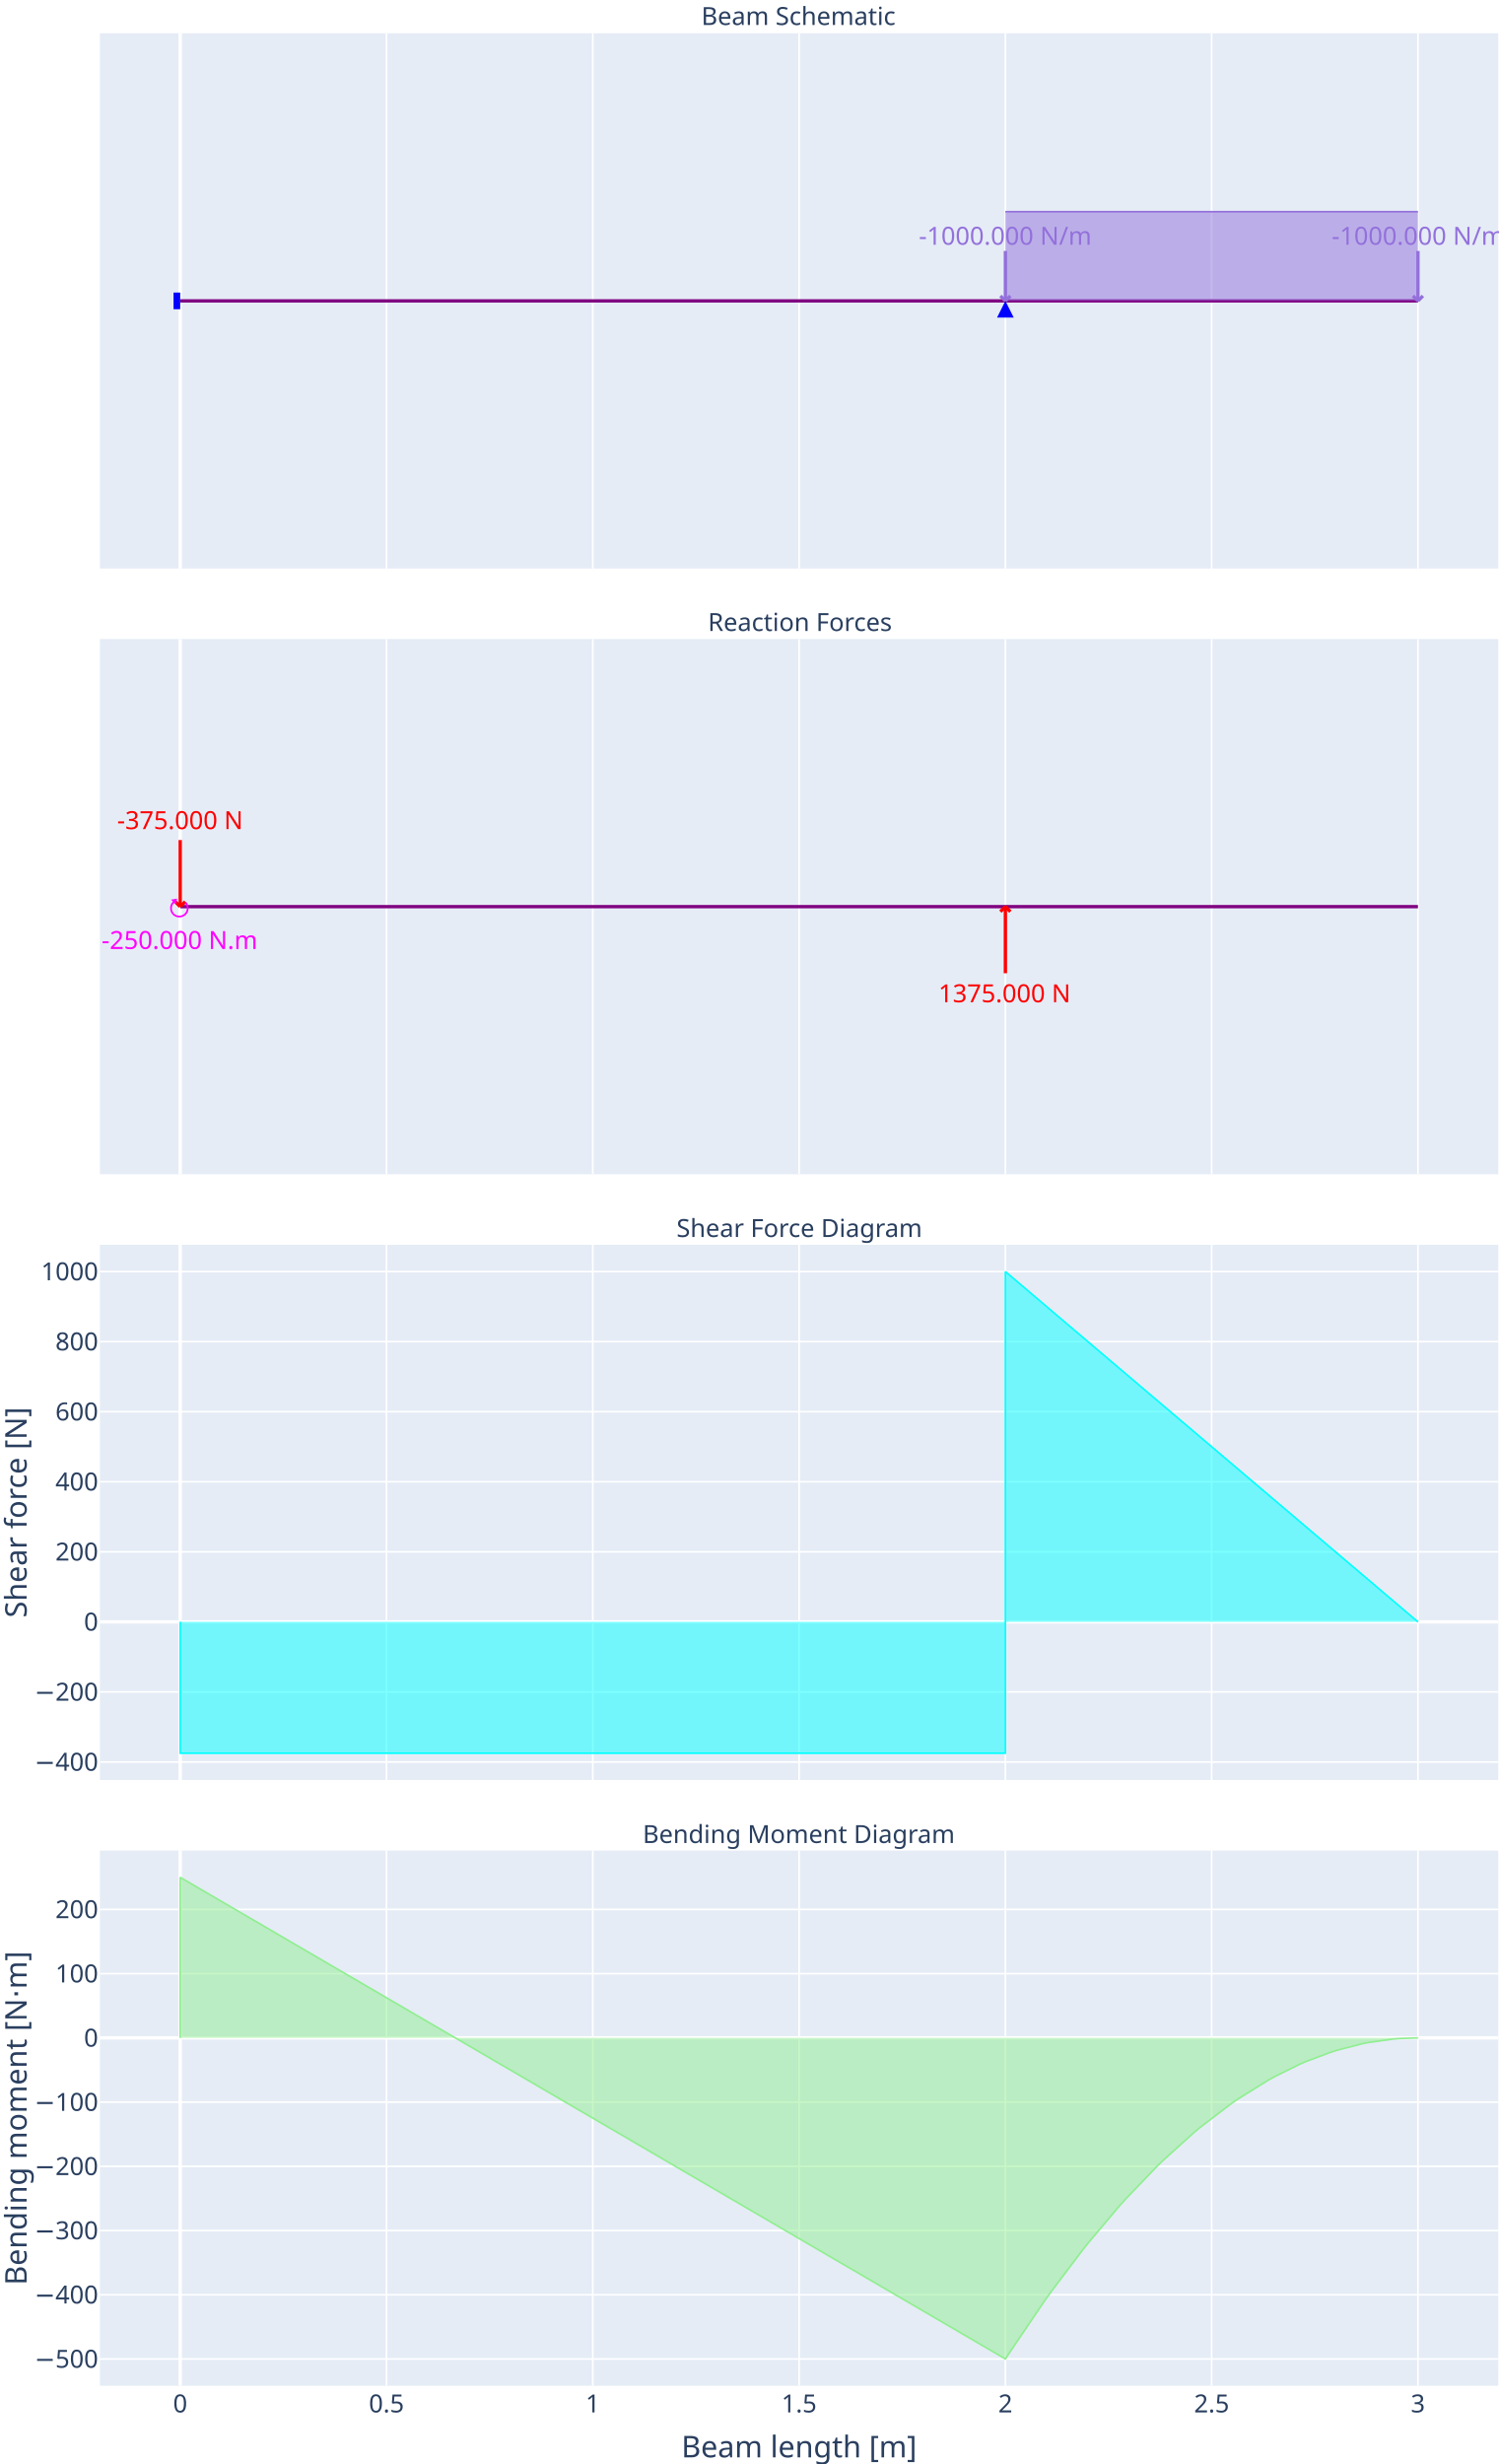
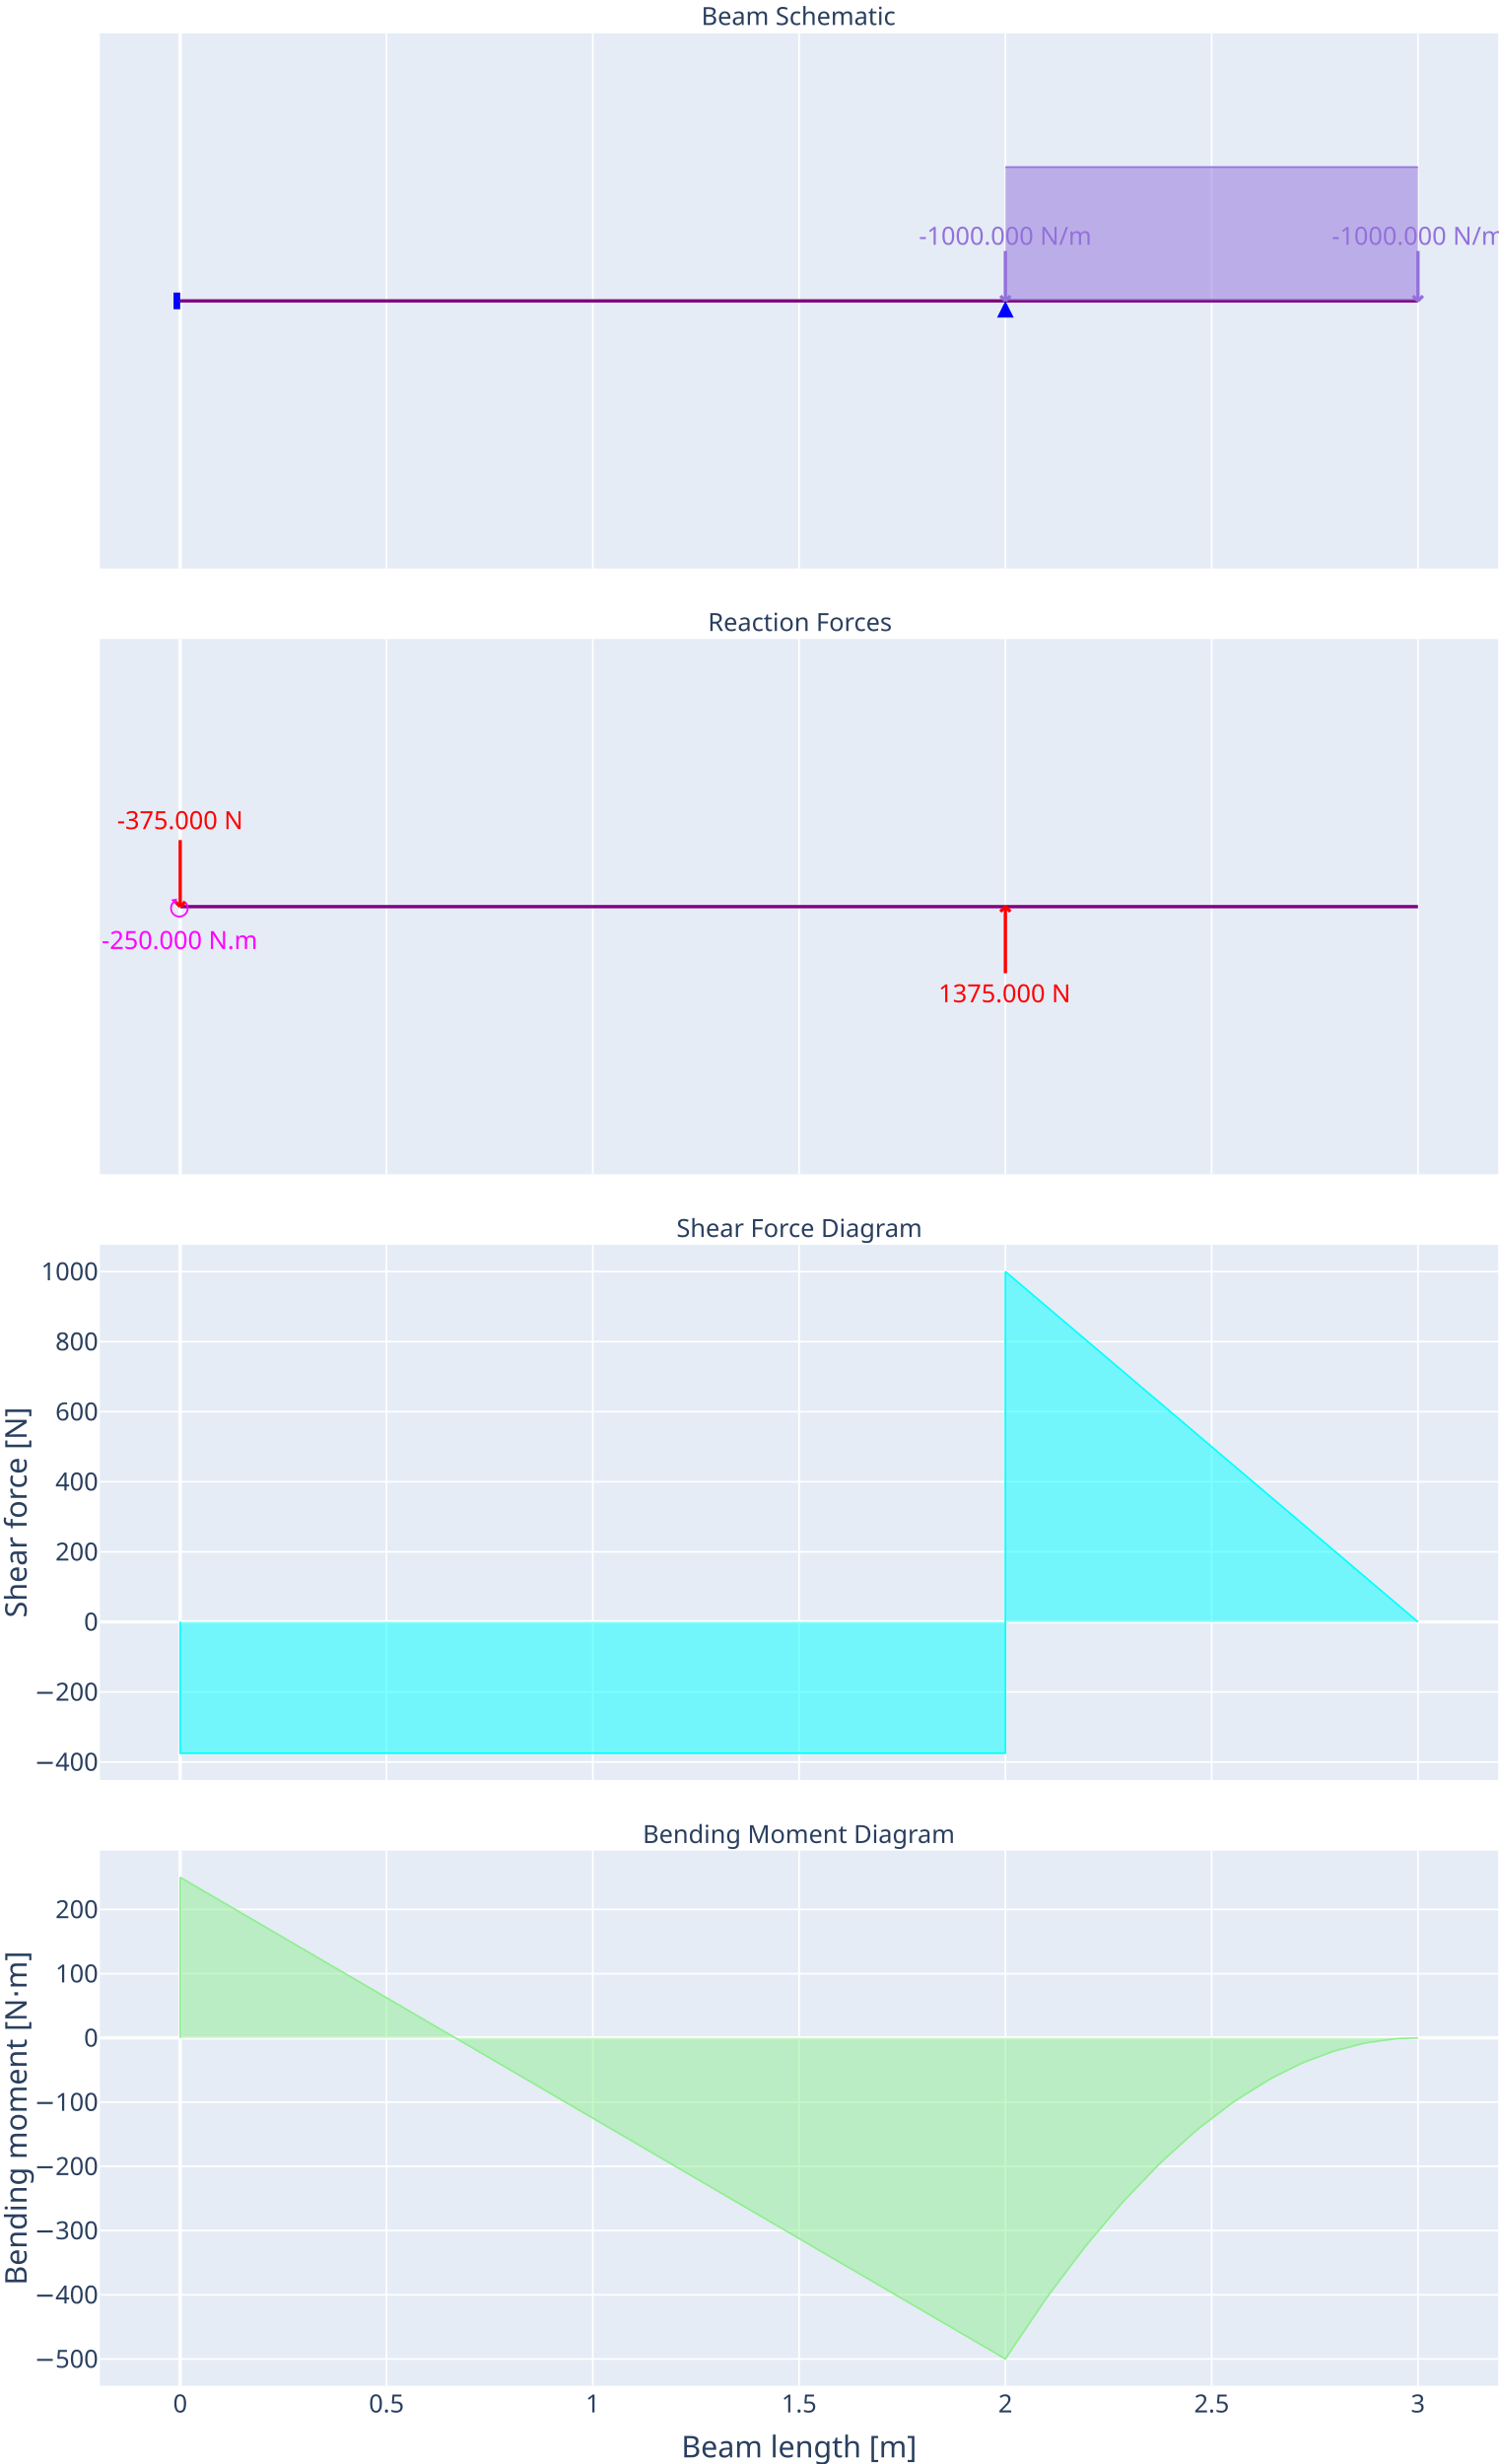
<svg xmlns="http://www.w3.org/2000/svg" class="main-svg" width="900" height="1480" style="" viewBox="0 0 900 1480">
  <rect x="0" y="0" width="900" height="1480" style="fill: rgb(0, 0, 0); fill-opacity: 0;" />
-   <defs id="defs-fb5b11">
+   <defs id="defs-e2407b">
    <g class="clips">
-       <clipPath id="clipfb5b11xyplot" class="plotclip">
+       <clipPath id="clipe2407bxyplot" class="plotclip">
        <rect width="840" height="321.458" />
      </clipPath>
-       <clipPath id="clipfb5b11x2y2plot" class="plotclip">
+       <clipPath id="clipe2407bx2y2plot" class="plotclip">
        <rect width="840" height="321.458" />
      </clipPath>
-       <clipPath id="clipfb5b11x3y3plot" class="plotclip">
+       <clipPath id="clipe2407bx3y3plot" class="plotclip">
        <rect width="840" height="321.457" />
      </clipPath>
-       <clipPath id="clipfb5b11x4y4plot" class="plotclip">
+       <clipPath id="clipe2407bx4y4plot" class="plotclip">
        <rect width="840" height="321.458" />
      </clipPath>
-       <clipPath class="axesclip" id="clipfb5b11x">
+       <clipPath class="axesclip" id="clipe2407bx">
        <rect x="60" y="0" width="840" height="1480" />
      </clipPath>
-       <clipPath class="axesclip" id="clipfb5b11y">
+       <clipPath class="axesclip" id="clipe2407by">
        <rect x="0" y="20" width="900" height="321.458" />
      </clipPath>
-       <clipPath class="axesclip" id="clipfb5b11xy">
+       <clipPath class="axesclip" id="clipe2407bxy">
        <rect x="60" y="20" width="840" height="321.458" />
      </clipPath>
-       <clipPath class="axesclip" id="clipfb5b11y2">
+       <clipPath class="axesclip" id="clipe2407by2">
        <rect x="0" y="383.847" width="900" height="321.458" />
      </clipPath>
-       <clipPath class="axesclip" id="clipfb5b11xy2">
+       <clipPath class="axesclip" id="clipe2407bxy2">
        <rect x="60" y="383.847" width="840" height="321.458" />
      </clipPath>
-       <clipPath class="axesclip" id="clipfb5b11y3">
+       <clipPath class="axesclip" id="clipe2407by3">
        <rect x="0" y="747.695" width="900" height="321.457" />
      </clipPath>
-       <clipPath class="axesclip" id="clipfb5b11xy3">
+       <clipPath class="axesclip" id="clipe2407bxy3">
        <rect x="60" y="747.695" width="840" height="321.457" />
      </clipPath>
-       <clipPath class="axesclip" id="clipfb5b11y4">
+       <clipPath class="axesclip" id="clipe2407by4">
        <rect x="0" y="1111.543" width="900" height="321.458" />
      </clipPath>
-       <clipPath class="axesclip" id="clipfb5b11xy4">
+       <clipPath class="axesclip" id="clipe2407bxy4">
        <rect x="60" y="1111.543" width="840" height="321.458" />
      </clipPath>
-       <clipPath class="axesclip" id="clipfb5b11x2">
+       <clipPath class="axesclip" id="clipe2407bx2">
        <rect x="60" y="0" width="840" height="1480" />
      </clipPath>
-       <clipPath class="axesclip" id="clipfb5b11x2y">
+       <clipPath class="axesclip" id="clipe2407bx2y">
        <rect x="60" y="20" width="840" height="321.458" />
      </clipPath>
-       <clipPath class="axesclip" id="clipfb5b11x2y2">
+       <clipPath class="axesclip" id="clipe2407bx2y2">
        <rect x="60" y="383.847" width="840" height="321.458" />
      </clipPath>
-       <clipPath class="axesclip" id="clipfb5b11x2y3">
+       <clipPath class="axesclip" id="clipe2407bx2y3">
        <rect x="60" y="747.695" width="840" height="321.457" />
      </clipPath>
-       <clipPath class="axesclip" id="clipfb5b11x2y4">
+       <clipPath class="axesclip" id="clipe2407bx2y4">
        <rect x="60" y="1111.543" width="840" height="321.458" />
      </clipPath>
-       <clipPath class="axesclip" id="clipfb5b11x3">
+       <clipPath class="axesclip" id="clipe2407bx3">
        <rect x="60" y="0" width="840" height="1480" />
      </clipPath>
-       <clipPath class="axesclip" id="clipfb5b11x3y">
+       <clipPath class="axesclip" id="clipe2407bx3y">
        <rect x="60" y="20" width="840" height="321.458" />
      </clipPath>
-       <clipPath class="axesclip" id="clipfb5b11x3y2">
+       <clipPath class="axesclip" id="clipe2407bx3y2">
        <rect x="60" y="383.847" width="840" height="321.458" />
      </clipPath>
-       <clipPath class="axesclip" id="clipfb5b11x3y3">
+       <clipPath class="axesclip" id="clipe2407bx3y3">
        <rect x="60" y="747.695" width="840" height="321.457" />
      </clipPath>
-       <clipPath class="axesclip" id="clipfb5b11x3y4">
+       <clipPath class="axesclip" id="clipe2407bx3y4">
        <rect x="60" y="1111.543" width="840" height="321.458" />
      </clipPath>
-       <clipPath class="axesclip" id="clipfb5b11x4">
+       <clipPath class="axesclip" id="clipe2407bx4">
        <rect x="60" y="0" width="840" height="1480" />
      </clipPath>
-       <clipPath class="axesclip" id="clipfb5b11x4y">
+       <clipPath class="axesclip" id="clipe2407bx4y">
        <rect x="60" y="20" width="840" height="321.458" />
      </clipPath>
-       <clipPath class="axesclip" id="clipfb5b11x4y2">
+       <clipPath class="axesclip" id="clipe2407bx4y2">
        <rect x="60" y="383.847" width="840" height="321.458" />
      </clipPath>
-       <clipPath class="axesclip" id="clipfb5b11x4y3">
+       <clipPath class="axesclip" id="clipe2407bx4y3">
        <rect x="60" y="747.695" width="840" height="321.457" />
      </clipPath>
-       <clipPath class="axesclip" id="clipfb5b11x4y4">
+       <clipPath class="axesclip" id="clipe2407bx4y4">
        <rect x="60" y="1111.543" width="840" height="321.458" />
      </clipPath>
    </g>
    <g class="gradients" />
    <g class="patterns" />
  </defs>
  <g class="bglayer">
    <rect class="bg" x="60" y="20" width="840" height="321.458" style="fill: rgb(229, 236, 246); fill-opacity: 1; stroke-width: 0;" />
    <rect class="bg" x="60" y="383.847" width="840" height="321.458" style="fill: rgb(229, 236, 246); fill-opacity: 1; stroke-width: 0;" />
    <rect class="bg" x="60" y="747.695" width="840" height="321.457" style="fill: rgb(229, 236, 246); fill-opacity: 1; stroke-width: 0;" />
    <rect class="bg" x="60" y="1111.543" width="840" height="321.458" style="fill: rgb(229, 236, 246); fill-opacity: 1; stroke-width: 0;" />
  </g>
  <g class="layer-below">
    <g class="imagelayer" />
    <g class="shapelayer" />
  </g>
  <g class="cartesianlayer">
    <g class="subplot xy">
      <g class="layer-subplot">
        <g class="shapelayer" />
        <g class="imagelayer" />
      </g>
      <g class="minor-gridlayer">
        <g class="x" />
        <g class="y" />
      </g>
      <g class="gridlayer">
        <g class="x">
          <path class="xgrid crisp" transform="translate(232.17,0)" d="M0,20v321.458" style="stroke: rgb(255, 255, 255); stroke-opacity: 1; stroke-width: 1px;" />
          <path class="xgrid crisp" transform="translate(356.08,0)" d="M0,20v321.458" style="stroke: rgb(255, 255, 255); stroke-opacity: 1; stroke-width: 1px;" />
          <path class="xgrid crisp" transform="translate(480,0)" d="M0,20v321.458" style="stroke: rgb(255, 255, 255); stroke-opacity: 1; stroke-width: 1px;" />
          <path class="xgrid crisp" transform="translate(603.92,0)" d="M0,20v321.458" style="stroke: rgb(255, 255, 255); stroke-opacity: 1; stroke-width: 1px;" />
          <path class="xgrid crisp" transform="translate(727.83,0)" d="M0,20v321.458" style="stroke: rgb(255, 255, 255); stroke-opacity: 1; stroke-width: 1px;" />
          <path class="xgrid crisp" transform="translate(851.75,0)" d="M0,20v321.458" style="stroke: rgb(255, 255, 255); stroke-opacity: 1; stroke-width: 1px;" />
        </g>
        <g class="y" />
      </g>
      <g class="zerolinelayer">
        <path class="xzl zl crisp" transform="translate(108.25,0)" d="M0,20v321.458" style="stroke: rgb(255, 255, 255); stroke-opacity: 1; stroke-width: 2px;" />
      </g>
      <path class="xlines-below" />
      <path class="ylines-below" />
      <g class="overlines-below" />
      <g class="xaxislayer-below" />
      <g class="yaxislayer-below" />
      <g class="overaxes-below" />
-       <g class="plot" transform="translate(60,20)" clip-path="url(#clipfb5b11xyplot)">
+       <g class="plot" transform="translate(60,20)" clip-path="url(#clipe2407bxyplot)">
        <g class="scatterlayer mlayer">
-           <g class="trace scatter trace779d21" style="stroke-miterlimit: 2; opacity: 1;">
+           <g class="trace scatter trace50c5a7" style="stroke-miterlimit: 2; opacity: 1;">
            <g class="fills" />
            <g class="errorbars" />
            <g class="lines">
              <path class="js-line" d="M48.25,160.73L791.75,160.73" style="vector-effect: none; fill: none; stroke: rgb(128, 0, 128); stroke-opacity: 1; stroke-width: 2px; opacity: 1;" />
            </g>
            <g class="points" />
            <g class="text" />
          </g>
-           <g class="trace scatter trace176084" style="stroke-miterlimit: 2; opacity: 0;">
+           <g class="trace scatter tracef7245c" style="stroke-miterlimit: 2; opacity: 0;">
            <g class="fills" />
            <g class="errorbars" />
            <g class="lines" />
            <g class="points">
              <path class="point" transform="translate(48.25,160.73)" d="M-5.77,2.5H5.77L0,-5Z" style="opacity: 1; stroke-width: 0px; fill: rgb(0, 0, 255); fill-opacity: 1;" />
            </g>
            <g class="text" />
          </g>
-           <g class="trace scatter trace1613c2" style="stroke-miterlimit: 2; opacity: 0;">
+           <g class="trace scatter trace6cca92" style="stroke-miterlimit: 2; opacity: 0;">
            <g class="fills" />
            <g class="errorbars" />
            <g class="lines" />
            <g class="points">
              <path class="point" transform="translate(543.92,160.73)" d="M-5.77,2.5H5.77L0,-5Z" style="opacity: 1; stroke-width: 0px; fill: rgb(0, 0, 255); fill-opacity: 1;" />
            </g>
            <g class="text" />
          </g>
-           <g class="trace scatter trace009c2e" style="stroke-miterlimit: 2; opacity: 1;">
+           <g class="trace scatter tracee2b2a1" style="stroke-miterlimit: 2; opacity: 1;">
            <g class="fills">
              <g>
                <path class="js-fill" d="M543.92,160.73Z" style="fill: rgb(0, 0, 255); fill-opacity: 0.5; stroke-width: 0;" />
              </g>
            </g>
            <g class="errorbars" />
            <g class="lines" />
            <g class="points">
              <path class="point" transform="translate(543.92,160.73)" d="M0,0L-5,10H5Z" style="opacity: 1; stroke-width: 0px; fill: rgb(0, 0, 255); fill-opacity: 1;" />
            </g>
            <g class="text" />
          </g>
-           <g class="trace scatter trace8e249b" style="stroke-miterlimit: 2;">
+           <g class="trace scatter trace307774" style="stroke-miterlimit: 2;">
            <g class="fills">
              <g>
-                 <path class="js-fill" d="M791.75,160.73L543.92,160.73L543.92,107.15L791.75,107.15" style="fill: rgb(147, 112, 219); fill-opacity: 0.5; stroke-width: 0;" />
+                 <path class="js-fill" d="M791.75,160.73L543.92,160.73L543.92,80.36L791.75,80.36" style="fill: rgb(147, 112, 219); fill-opacity: 0.5; stroke-width: 0;" />
              </g>
            </g>
            <g class="errorbars" />
            <g class="lines">
-               <path class="js-line" d="M543.92,107.15L791.75,107.15" style="vector-effect: none; fill: none; stroke: rgb(147, 112, 219); stroke-opacity: 1; stroke-width: 1px; opacity: 1;" />
+               <path class="js-line" d="M543.92,80.36L791.75,80.36" style="vector-effect: none; fill: none; stroke: rgb(147, 112, 219); stroke-opacity: 1; stroke-width: 1px; opacity: 1;" />
            </g>
            <g class="points" />
            <g class="text" />
          </g>
-           <g class="trace scatter tracef9e449" style="stroke-miterlimit: 2; opacity: 0;">
+           <g class="trace scatter trace949019" style="stroke-miterlimit: 2; opacity: 0;">
            <g class="fills" />
            <g class="errorbars" />
            <g class="lines" />
            <g class="points">
              <path class="point" transform="translate(543.92,160.73)" d="M-5.77,2.5H5.77L0,-5Z" style="opacity: 1; stroke-width: 0px; fill: rgb(147, 112, 219); fill-opacity: 1;" />
            </g>
            <g class="text" />
          </g>
-           <g class="trace scatter trace997ef4" style="stroke-miterlimit: 2; opacity: 0;">
+           <g class="trace scatter trace225c92" style="stroke-miterlimit: 2; opacity: 0;">
            <g class="fills" />
            <g class="errorbars" />
            <g class="lines" />
            <g class="points">
              <path class="point" transform="translate(791.75,160.73)" d="M-5.77,2.5H5.77L0,-5Z" style="opacity: 1; stroke-width: 0px; fill: rgb(147, 112, 219); fill-opacity: 1;" />
            </g>
            <g class="text" />
          </g>
        </g>
      </g>
      <g class="overplot" />
      <path class="xlines-above crisp" d="M0,0" style="fill: none;" />
      <path class="ylines-above crisp" d="M0,0" style="fill: none;" />
      <g class="overlines-above" />
      <g class="xaxislayer-above" />
      <g class="yaxislayer-above" />
      <g class="overaxes-above" />
    </g>
    <g class="subplot x2y2">
      <g class="layer-subplot">
        <g class="shapelayer" />
        <g class="imagelayer" />
      </g>
      <g class="minor-gridlayer">
        <g class="x2" />
        <g class="y2" />
      </g>
      <g class="gridlayer">
        <g class="x2">
          <path class="x2grid crisp" transform="translate(232.17,0)" d="M0,383.847v321.458" style="stroke: rgb(255, 255, 255); stroke-opacity: 1; stroke-width: 1px;" />
          <path class="x2grid crisp" transform="translate(356.08,0)" d="M0,383.847v321.458" style="stroke: rgb(255, 255, 255); stroke-opacity: 1; stroke-width: 1px;" />
          <path class="x2grid crisp" transform="translate(480,0)" d="M0,383.847v321.458" style="stroke: rgb(255, 255, 255); stroke-opacity: 1; stroke-width: 1px;" />
          <path class="x2grid crisp" transform="translate(603.92,0)" d="M0,383.847v321.458" style="stroke: rgb(255, 255, 255); stroke-opacity: 1; stroke-width: 1px;" />
          <path class="x2grid crisp" transform="translate(727.83,0)" d="M0,383.847v321.458" style="stroke: rgb(255, 255, 255); stroke-opacity: 1; stroke-width: 1px;" />
          <path class="x2grid crisp" transform="translate(851.75,0)" d="M0,383.847v321.458" style="stroke: rgb(255, 255, 255); stroke-opacity: 1; stroke-width: 1px;" />
        </g>
        <g class="y2" />
      </g>
      <g class="zerolinelayer">
        <path class="x2zl zl crisp" transform="translate(108.25,0)" d="M0,383.847v321.458" style="stroke: rgb(255, 255, 255); stroke-opacity: 1; stroke-width: 2px;" />
      </g>
      <path class="xlines-below" />
      <path class="ylines-below" />
      <g class="overlines-below" />
      <g class="xaxislayer-below" />
      <g class="yaxislayer-below" />
      <g class="overaxes-below" />
-       <g class="plot" transform="translate(60,383.8475)" clip-path="url(#clipfb5b11x2y2plot)">
+       <g class="plot" transform="translate(60,383.8475)" clip-path="url(#clipe2407bx2y2plot)">
        <g class="scatterlayer mlayer">
-           <g class="trace scatter trace4e4954" style="stroke-miterlimit: 2; opacity: 1;">
+           <g class="trace scatter trace67cbac" style="stroke-miterlimit: 2; opacity: 1;">
            <g class="fills" />
            <g class="errorbars" />
            <g class="lines">
              <path class="js-line" d="M48.25,160.73L791.75,160.73" style="vector-effect: none; fill: none; stroke: rgb(128, 0, 128); stroke-opacity: 1; stroke-width: 2px; opacity: 1;" />
            </g>
            <g class="points" />
            <g class="text" />
          </g>
-           <g class="trace scatter trace9bf913" style="stroke-miterlimit: 2; opacity: 0;">
+           <g class="trace scatter trace438f38" style="stroke-miterlimit: 2; opacity: 0;">
            <g class="fills" />
            <g class="errorbars" />
            <g class="lines" />
            <g class="points">
              <path class="point" transform="translate(48.25,160.73)" d="M-5.77,2.5H5.77L0,-5Z" style="opacity: 1; stroke-width: 0px; fill: rgb(255, 0, 0); fill-opacity: 1;" />
            </g>
            <g class="text" />
          </g>
-           <g class="trace scatter tracea84f8c" style="stroke-miterlimit: 2; opacity: 0;">
+           <g class="trace scatter trace48dd83" style="stroke-miterlimit: 2; opacity: 0;">
            <g class="fills" />
            <g class="errorbars" />
            <g class="lines" />
            <g class="points">
              <path class="point" transform="translate(543.92,160.73)" d="M-5.77,2.5H5.77L0,-5Z" style="opacity: 1; stroke-width: 0px; fill: rgb(255, 0, 0); fill-opacity: 1;" />
            </g>
            <g class="text" />
          </g>
        </g>
      </g>
      <g class="overplot" />
      <path class="xlines-above crisp" d="M0,0" style="fill: none;" />
      <path class="ylines-above crisp" d="M0,0" style="fill: none;" />
      <g class="overlines-above" />
      <g class="xaxislayer-above" />
      <g class="yaxislayer-above" />
      <g class="overaxes-above" />
    </g>
    <g class="subplot x3y3">
      <g class="layer-subplot">
        <g class="shapelayer" />
        <g class="imagelayer" />
      </g>
      <g class="minor-gridlayer">
        <g class="x3" />
        <g class="y3" />
      </g>
      <g class="gridlayer">
        <g class="x3">
          <path class="x3grid crisp" transform="translate(232.17,0)" d="M0,747.695v321.457" style="stroke: rgb(255, 255, 255); stroke-opacity: 1; stroke-width: 1px;" />
          <path class="x3grid crisp" transform="translate(356.08,0)" d="M0,747.695v321.457" style="stroke: rgb(255, 255, 255); stroke-opacity: 1; stroke-width: 1px;" />
          <path class="x3grid crisp" transform="translate(480,0)" d="M0,747.695v321.457" style="stroke: rgb(255, 255, 255); stroke-opacity: 1; stroke-width: 1px;" />
          <path class="x3grid crisp" transform="translate(603.92,0)" d="M0,747.695v321.457" style="stroke: rgb(255, 255, 255); stroke-opacity: 1; stroke-width: 1px;" />
          <path class="x3grid crisp" transform="translate(727.83,0)" d="M0,747.695v321.457" style="stroke: rgb(255, 255, 255); stroke-opacity: 1; stroke-width: 1px;" />
          <path class="x3grid crisp" transform="translate(851.75,0)" d="M0,747.695v321.457" style="stroke: rgb(255, 255, 255); stroke-opacity: 1; stroke-width: 1px;" />
        </g>
        <g class="y3">
          <path class="y3grid crisp" transform="translate(0,1058.335)" d="M60,0h840" style="stroke: rgb(255, 255, 255); stroke-opacity: 1; stroke-width: 1px;" />
          <path class="y3grid crisp" transform="translate(0,1016.255)" d="M60,0h840" style="stroke: rgb(255, 255, 255); stroke-opacity: 1; stroke-width: 1px;" />
          <path class="y3grid crisp" transform="translate(0,932.095)" d="M60,0h840" style="stroke: rgb(255, 255, 255); stroke-opacity: 1; stroke-width: 1px;" />
          <path class="y3grid crisp" transform="translate(0,890.015)" d="M60,0h840" style="stroke: rgb(255, 255, 255); stroke-opacity: 1; stroke-width: 1px;" />
          <path class="y3grid crisp" transform="translate(0,847.935)" d="M60,0h840" style="stroke: rgb(255, 255, 255); stroke-opacity: 1; stroke-width: 1px;" />
          <path class="y3grid crisp" transform="translate(0,805.845)" d="M60,0h840" style="stroke: rgb(255, 255, 255); stroke-opacity: 1; stroke-width: 1px;" />
          <path class="y3grid crisp" transform="translate(0,763.765)" d="M60,0h840" style="stroke: rgb(255, 255, 255); stroke-opacity: 1; stroke-width: 1px;" />
        </g>
      </g>
      <g class="zerolinelayer">
        <path class="x3zl zl crisp" transform="translate(108.25,0)" d="M0,747.695v321.457" style="stroke: rgb(255, 255, 255); stroke-opacity: 1; stroke-width: 2px;" />
        <path class="y3zl zl crisp" transform="translate(0,974.175)" d="M60,0h840" style="stroke: rgb(255, 255, 255); stroke-opacity: 1; stroke-width: 2px;" />
      </g>
      <path class="xlines-below" />
      <path class="ylines-below" />
      <g class="overlines-below" />
      <g class="xaxislayer-below" />
      <g class="yaxislayer-below" />
      <g class="overaxes-below" />
-       <g class="plot" transform="translate(60,747.695)" clip-path="url(#clipfb5b11x3y3plot)">
+       <g class="plot" transform="translate(60,747.695)" clip-path="url(#clipe2407bx3y3plot)">
        <g class="scatterlayer mlayer">
-           <g class="trace scatter tracecfc95e" style="stroke-miterlimit: 2;">
+           <g class="trace scatter trace9543e2" style="stroke-miterlimit: 2;">
            <g class="fills">
              <g>
                <path class="js-fill" d="M791.75,226.48L48.25,226.48L48.25,226.48L48.25,305.38L51.99,305.38L543.92,305.38L543.92,16.07L713.29,159.87L717.03,163.04L791.75,226.48L791.75,226.48" style="fill: rgb(0, 255, 255); fill-opacity: 0.5; stroke-width: 0;" />
              </g>
            </g>
            <g class="errorbars" />
            <g class="lines">
              <path class="js-line" d="M48.25,226.48L48.25,305.38L51.99,305.38L543.92,305.38L543.92,16.07L713.29,159.87L717.03,163.04L791.75,226.48L791.75,226.48" style="vector-effect: none; fill: none; stroke: rgb(0, 255, 255); stroke-opacity: 1; stroke-width: 1px; opacity: 1;" />
            </g>
            <g class="points" />
            <g class="text" />
          </g>
        </g>
      </g>
      <g class="overplot" />
      <path class="xlines-above crisp" d="M0,0" style="fill: none;" />
      <path class="ylines-above crisp" d="M0,0" style="fill: none;" />
      <g class="overlines-above" />
      <g class="xaxislayer-above" />
      <g class="yaxislayer-above">
        <g class="y3tick">
          <text text-anchor="end" x="59" y="5.25" transform="translate(0,1058.335)" style="font-family: 'New Computer Modern'; font-size: 15px; fill: rgb(42, 63, 95); fill-opacity: 1; white-space: pre; opacity: 1;">−400</text>
        </g>
        <g class="y3tick">
          <text text-anchor="end" x="59" y="5.25" style="font-family: 'New Computer Modern'; font-size: 15px; fill: rgb(42, 63, 95); fill-opacity: 1; white-space: pre; opacity: 1;" transform="translate(0,1016.255)">−200</text>
        </g>
        <g class="y3tick">
          <text text-anchor="end" x="59" y="5.25" style="font-family: 'New Computer Modern'; font-size: 15px; fill: rgb(42, 63, 95); fill-opacity: 1; white-space: pre; opacity: 1;" transform="translate(0,974.175)">0</text>
        </g>
        <g class="y3tick">
          <text text-anchor="end" x="59" y="5.25" style="font-family: 'New Computer Modern'; font-size: 15px; fill: rgb(42, 63, 95); fill-opacity: 1; white-space: pre; opacity: 1;" transform="translate(0,932.095)">200</text>
        </g>
        <g class="y3tick">
          <text text-anchor="end" x="59" y="5.25" style="font-family: 'New Computer Modern'; font-size: 15px; fill: rgb(42, 63, 95); fill-opacity: 1; white-space: pre; opacity: 1;" transform="translate(0,890.015)">400</text>
        </g>
        <g class="y3tick">
          <text text-anchor="end" x="59" y="5.25" style="font-family: 'New Computer Modern'; font-size: 15px; fill: rgb(42, 63, 95); fill-opacity: 1; white-space: pre; opacity: 1;" transform="translate(0,847.935)">600</text>
        </g>
        <g class="y3tick">
          <text text-anchor="end" x="59" y="5.25" style="font-family: 'New Computer Modern'; font-size: 15px; fill: rgb(42, 63, 95); fill-opacity: 1; white-space: pre; opacity: 1;" transform="translate(0,805.845)">800</text>
        </g>
        <g class="y3tick">
          <text text-anchor="end" x="59" y="5.25" style="font-family: 'New Computer Modern'; font-size: 15px; fill: rgb(42, 63, 95); fill-opacity: 1; white-space: pre; opacity: 1;" transform="translate(0,763.765)">1000</text>
        </g>
      </g>
      <g class="overaxes-above" />
    </g>
    <g class="subplot x4y4">
      <g class="layer-subplot">
        <g class="shapelayer" />
        <g class="imagelayer" />
      </g>
      <g class="minor-gridlayer">
        <g class="x4" />
        <g class="y4" />
      </g>
      <g class="gridlayer">
        <g class="x4">
          <path class="x4grid crisp" transform="translate(232.17,0)" d="M0,1111.543v321.458" style="stroke: rgb(255, 255, 255); stroke-opacity: 1; stroke-width: 1px;" />
          <path class="x4grid crisp" transform="translate(356.08,0)" d="M0,1111.543v321.458" style="stroke: rgb(255, 255, 255); stroke-opacity: 1; stroke-width: 1px;" />
          <path class="x4grid crisp" transform="translate(480,0)" d="M0,1111.543v321.458" style="stroke: rgb(255, 255, 255); stroke-opacity: 1; stroke-width: 1px;" />
          <path class="x4grid crisp" transform="translate(603.92,0)" d="M0,1111.543v321.458" style="stroke: rgb(255, 255, 255); stroke-opacity: 1; stroke-width: 1px;" />
          <path class="x4grid crisp" transform="translate(727.83,0)" d="M0,1111.543v321.458" style="stroke: rgb(255, 255, 255); stroke-opacity: 1; stroke-width: 1px;" />
          <path class="x4grid crisp" transform="translate(851.75,0)" d="M0,1111.543v321.458" style="stroke: rgb(255, 255, 255); stroke-opacity: 1; stroke-width: 1px;" />
        </g>
        <g class="y4">
          <path class="y4grid crisp" transform="translate(0,1416.923)" d="M60,0h840" style="stroke: rgb(255, 255, 255); stroke-opacity: 1; stroke-width: 1px;" />
          <path class="y4grid crisp" transform="translate(0,1378.352)" d="M60,0h840" style="stroke: rgb(255, 255, 255); stroke-opacity: 1; stroke-width: 1px;" />
          <path class="y4grid crisp" transform="translate(0,1339.773)" d="M60,0h840" style="stroke: rgb(255, 255, 255); stroke-opacity: 1; stroke-width: 1px;" />
          <path class="y4grid crisp" transform="translate(0,1301.203)" d="M60,0h840" style="stroke: rgb(255, 255, 255); stroke-opacity: 1; stroke-width: 1px;" />
          <path class="y4grid crisp" transform="translate(0,1262.632)" d="M60,0h840" style="stroke: rgb(255, 255, 255); stroke-opacity: 1; stroke-width: 1px;" />
          <path class="y4grid crisp" transform="translate(0,1185.483)" d="M60,0h840" style="stroke: rgb(255, 255, 255); stroke-opacity: 1; stroke-width: 1px;" />
          <path class="y4grid crisp" transform="translate(0,1146.902)" d="M60,0h840" style="stroke: rgb(255, 255, 255); stroke-opacity: 1; stroke-width: 1px;" />
        </g>
      </g>
      <g class="zerolinelayer">
        <path class="x4zl zl crisp" transform="translate(108.25,0)" d="M0,1111.543v321.458" style="stroke: rgb(255, 255, 255); stroke-opacity: 1; stroke-width: 2px;" />
        <path class="y4zl zl crisp" transform="translate(0,1224.053)" d="M60,0h840" style="stroke: rgb(255, 255, 255); stroke-opacity: 1; stroke-width: 2px;" />
      </g>
      <path class="xlines-below" />
      <path class="ylines-below" />
      <g class="overlines-below" />
      <g class="xaxislayer-below" />
      <g class="yaxislayer-below" />
      <g class="overaxes-below" />
-       <g class="plot" transform="translate(60,1111.543)" clip-path="url(#clipfb5b11x4y4plot)">
+       <g class="plot" transform="translate(60,1111.543)" clip-path="url(#clipe2407bx4y4plot)">
        <g class="scatterlayer mlayer">
-           <g class="trace scatter tracede0edc" style="stroke-miterlimit: 2;">
+           <g class="trace scatter tracea68995" style="stroke-miterlimit: 2;">
            <g class="fills">
              <g>
                <path class="js-fill" d="M791.75,112.51L48.25,112.51L48.25,112.51L48.25,16.07L51.99,18.25L543.92,305.38L543.92,305.38L545.16,303.45L567.58,270.31L571.32,265.1L590,240.33L593.73,235.64L612.41,213.5L616.15,209.34L634.83,189.83L638.57,186.2L657.25,169.32L660.98,166.21L679.66,151.96L683.4,149.37L702.08,137.76L705.82,135.7L720.76,128.33L724.5,126.71L739.44,121.1L743.18,119.92L758.12,116.06L761.86,115.32L776.81,113.21L780.54,112.9L791.75,112.51L791.75,112.51" style="fill: rgb(144, 238, 144); fill-opacity: 0.5; stroke-width: 0;" />
              </g>
            </g>
            <g class="errorbars" />
            <g class="lines">
              <path class="js-line" d="M48.25,112.51L48.25,16.07L51.99,18.25L543.92,305.38L543.92,305.38L545.16,303.45L567.58,270.31L571.32,265.1L590,240.33L593.73,235.64L612.41,213.5L616.15,209.34L634.83,189.83L638.57,186.2L657.25,169.32L660.98,166.21L679.66,151.96L683.4,149.37L702.08,137.76L705.82,135.7L720.76,128.33L724.5,126.71L739.44,121.1L743.18,119.92L758.12,116.06L761.86,115.32L776.81,113.21L780.54,112.9L791.75,112.51L791.75,112.51" style="vector-effect: none; fill: none; stroke: rgb(144, 238, 144); stroke-opacity: 1; stroke-width: 1px; opacity: 1;" />
            </g>
            <g class="points" />
            <g class="text" />
          </g>
        </g>
      </g>
      <g class="overplot" />
      <path class="xlines-above crisp" d="M0,0" style="fill: none;" />
      <path class="ylines-above crisp" d="M0,0" style="fill: none;" />
      <g class="overlines-above" />
      <g class="xaxislayer-above">
        <g class="x4tick">
          <text text-anchor="middle" x="0" y="1449" transform="translate(108.25,0)" style="font-family: 'New Computer Modern'; font-size: 15px; fill: rgb(42, 63, 95); fill-opacity: 1; white-space: pre; opacity: 1;">0</text>
        </g>
        <g class="x4tick">
          <text text-anchor="middle" x="0" y="1449" style="font-family: 'New Computer Modern'; font-size: 15px; fill: rgb(42, 63, 95); fill-opacity: 1; white-space: pre; opacity: 1;" transform="translate(232.17,0)">0.5</text>
        </g>
        <g class="x4tick">
          <text text-anchor="middle" x="0" y="1449" style="font-family: 'New Computer Modern'; font-size: 15px; fill: rgb(42, 63, 95); fill-opacity: 1; white-space: pre; opacity: 1;" transform="translate(356.08,0)">1</text>
        </g>
        <g class="x4tick">
          <text text-anchor="middle" x="0" y="1449" style="font-family: 'New Computer Modern'; font-size: 15px; fill: rgb(42, 63, 95); fill-opacity: 1; white-space: pre; opacity: 1;" transform="translate(480,0)">1.5</text>
        </g>
        <g class="x4tick">
          <text text-anchor="middle" x="0" y="1449" style="font-family: 'New Computer Modern'; font-size: 15px; fill: rgb(42, 63, 95); fill-opacity: 1; white-space: pre; opacity: 1;" transform="translate(603.92,0)">2</text>
        </g>
        <g class="x4tick">
          <text text-anchor="middle" x="0" y="1449" style="font-family: 'New Computer Modern'; font-size: 15px; fill: rgb(42, 63, 95); fill-opacity: 1; white-space: pre; opacity: 1;" transform="translate(727.83,0)">2.5</text>
        </g>
        <g class="x4tick">
          <text text-anchor="middle" x="0" y="1449" style="font-family: 'New Computer Modern'; font-size: 15px; fill: rgb(42, 63, 95); fill-opacity: 1; white-space: pre; opacity: 1;" transform="translate(851.75,0)">3</text>
        </g>
      </g>
      <g class="yaxislayer-above">
        <g class="y4tick">
          <text text-anchor="end" x="59" y="5.25" transform="translate(0,1416.923)" style="font-family: 'New Computer Modern'; font-size: 15px; fill: rgb(42, 63, 95); fill-opacity: 1; white-space: pre; opacity: 1;">−500</text>
        </g>
        <g class="y4tick">
          <text text-anchor="end" x="59" y="5.25" style="font-family: 'New Computer Modern'; font-size: 15px; fill: rgb(42, 63, 95); fill-opacity: 1; white-space: pre; opacity: 1;" transform="translate(0,1378.352)">−400</text>
        </g>
        <g class="y4tick">
          <text text-anchor="end" x="59" y="5.25" style="font-family: 'New Computer Modern'; font-size: 15px; fill: rgb(42, 63, 95); fill-opacity: 1; white-space: pre; opacity: 1;" transform="translate(0,1339.773)">−300</text>
        </g>
        <g class="y4tick">
          <text text-anchor="end" x="59" y="5.25" style="font-family: 'New Computer Modern'; font-size: 15px; fill: rgb(42, 63, 95); fill-opacity: 1; white-space: pre; opacity: 1;" transform="translate(0,1301.203)">−200</text>
        </g>
        <g class="y4tick">
          <text text-anchor="end" x="59" y="5.25" style="font-family: 'New Computer Modern'; font-size: 15px; fill: rgb(42, 63, 95); fill-opacity: 1; white-space: pre; opacity: 1;" transform="translate(0,1262.632)">−100</text>
        </g>
        <g class="y4tick">
          <text text-anchor="end" x="59" y="5.25" style="font-family: 'New Computer Modern'; font-size: 15px; fill: rgb(42, 63, 95); fill-opacity: 1; white-space: pre; opacity: 1;" transform="translate(0,1224.053)">0</text>
        </g>
        <g class="y4tick">
          <text text-anchor="end" x="59" y="5.25" style="font-family: 'New Computer Modern'; font-size: 15px; fill: rgb(42, 63, 95); fill-opacity: 1; white-space: pre; opacity: 1;" transform="translate(0,1185.483)">100</text>
        </g>
        <g class="y4tick">
          <text text-anchor="end" x="59" y="5.25" style="font-family: 'New Computer Modern'; font-size: 15px; fill: rgb(42, 63, 95); fill-opacity: 1; white-space: pre; opacity: 1;" transform="translate(0,1146.902)">200</text>
        </g>
      </g>
      <g class="overaxes-above" />
    </g>
  </g>
  <g class="polarlayer" />
  <g class="smithlayer" />
  <g class="ternarylayer" />
  <g class="geolayer" />
  <g class="funnelarealayer" />
  <g class="pielayer" />
  <g class="iciclelayer" />
  <g class="treemaplayer" />
  <g class="sunburstlayer" />
  <g class="glimages" />
-   <defs id="topdefs-fb5b11">
+   <defs id="topdefs-e2407b">
    <g class="clips" />
  </defs>
  <g class="layer-above">
    <g class="imagelayer" />
    <g class="shapelayer">
-       <g class="shape-group" data-index="0" clip-path="url(#clipfb5b11xy)">
+       <g class="shape-group" data-index="0" clip-path="url(#clipe2407bxy)">
        <path data-index="0" fill-rule="evenodd" d="M106.25,185.73H106.25V175.73H106.25Z" style="opacity: 1; stroke: rgb(0, 0, 255); stroke-opacity: 1; fill: rgb(0, 0, 255); fill-opacity: 1; stroke-width: 4px;" />
      </g>
-       <g class="shape-group" data-index="1" clip-path="url(#clipfb5b11xy)">
+       <g class="shape-group" data-index="1" clip-path="url(#clipe2407bxy)">
        <path data-index="1" fill-rule="evenodd" d="M603.92,180.73L600.92,177.73" style="opacity: 1; stroke: rgb(147, 112, 219); stroke-opacity: 1; fill: rgb(0, 0, 0); fill-opacity: 0; stroke-width: 2px;" />
      </g>
-       <g class="shape-group" data-index="2" clip-path="url(#clipfb5b11xy)">
+       <g class="shape-group" data-index="2" clip-path="url(#clipe2407bxy)">
        <path data-index="2" fill-rule="evenodd" d="M603.92,180.73L606.92,177.73" style="opacity: 1; stroke: rgb(147, 112, 219); stroke-opacity: 1; fill: rgb(0, 0, 0); fill-opacity: 0; stroke-width: 2px;" />
      </g>
-       <g class="shape-group" data-index="3" clip-path="url(#clipfb5b11xy)">
+       <g class="shape-group" data-index="3" clip-path="url(#clipe2407bxy)">
        <path data-index="3" fill-rule="evenodd" d="M603.92,180.73L603.92,150.73" style="opacity: 1; stroke: rgb(147, 112, 219); stroke-opacity: 1; fill: rgb(0, 0, 0); fill-opacity: 0; stroke-width: 2px;" />
      </g>
-       <g class="shape-group" data-index="4" clip-path="url(#clipfb5b11xy)">
+       <g class="shape-group" data-index="4" clip-path="url(#clipe2407bxy)">
        <path data-index="4" fill-rule="evenodd" d="M851.75,180.73L848.75,177.73" style="opacity: 1; stroke: rgb(147, 112, 219); stroke-opacity: 1; fill: rgb(0, 0, 0); fill-opacity: 0; stroke-width: 2px;" />
      </g>
-       <g class="shape-group" data-index="5" clip-path="url(#clipfb5b11xy)">
+       <g class="shape-group" data-index="5" clip-path="url(#clipe2407bxy)">
        <path data-index="5" fill-rule="evenodd" d="M851.75,180.73L854.75,177.73" style="opacity: 1; stroke: rgb(147, 112, 219); stroke-opacity: 1; fill: rgb(0, 0, 0); fill-opacity: 0; stroke-width: 2px;" />
      </g>
-       <g class="shape-group" data-index="6" clip-path="url(#clipfb5b11xy)">
+       <g class="shape-group" data-index="6" clip-path="url(#clipe2407bxy)">
        <path data-index="6" fill-rule="evenodd" d="M851.75,180.73L851.75,150.73" style="opacity: 1; stroke: rgb(147, 112, 219); stroke-opacity: 1; fill: rgb(0, 0, 0); fill-opacity: 0; stroke-width: 2px;" />
      </g>
-       <g class="shape-group" data-index="7" clip-path="url(#clipfb5b11x2y2)">
+       <g class="shape-group" data-index="7" clip-path="url(#clipe2407bx2y2)">
        <path data-index="7" fill-rule="evenodd" d="M108.25,544.577L105.25,541.577" style="opacity: 1; stroke: rgb(255, 0, 0); stroke-opacity: 1; fill: rgb(0, 0, 0); fill-opacity: 0; stroke-width: 2px;" />
      </g>
-       <g class="shape-group" data-index="8" clip-path="url(#clipfb5b11x2y2)">
+       <g class="shape-group" data-index="8" clip-path="url(#clipe2407bx2y2)">
        <path data-index="8" fill-rule="evenodd" d="M108.25,544.577L111.25,541.577" style="opacity: 1; stroke: rgb(255, 0, 0); stroke-opacity: 1; fill: rgb(0, 0, 0); fill-opacity: 0; stroke-width: 2px;" />
      </g>
-       <g class="shape-group" data-index="9" clip-path="url(#clipfb5b11x2y2)">
+       <g class="shape-group" data-index="9" clip-path="url(#clipe2407bx2y2)">
        <path data-index="9" fill-rule="evenodd" d="M108.25,544.577L108.25,504.577" style="opacity: 1; stroke: rgb(255, 0, 0); stroke-opacity: 1; fill: rgb(0, 0, 0); fill-opacity: 0; stroke-width: 2px;" />
      </g>
-       <g class="shape-group" data-index="10" clip-path="url(#clipfb5b11x2y2)">
+       <g class="shape-group" data-index="10" clip-path="url(#clipe2407bx2y2)">
        <path data-index="10" fill-rule="evenodd" d="M603.92,544.577L606.92,547.577" style="opacity: 1; stroke: rgb(255, 0, 0); stroke-opacity: 1; fill: rgb(0, 0, 0); fill-opacity: 0; stroke-width: 2px;" />
      </g>
-       <g class="shape-group" data-index="11" clip-path="url(#clipfb5b11x2y2)">
+       <g class="shape-group" data-index="11" clip-path="url(#clipe2407bx2y2)">
        <path data-index="11" fill-rule="evenodd" d="M603.92,544.577L600.92,547.577" style="opacity: 1; stroke: rgb(255, 0, 0); stroke-opacity: 1; fill: rgb(0, 0, 0); fill-opacity: 0; stroke-width: 2px;" />
      </g>
-       <g class="shape-group" data-index="12" clip-path="url(#clipfb5b11x2y2)">
+       <g class="shape-group" data-index="12" clip-path="url(#clipe2407bx2y2)">
        <path data-index="12" fill-rule="evenodd" d="M603.92,544.577L603.92,584.577" style="opacity: 1; stroke: rgb(255, 0, 0); stroke-opacity: 1; fill: rgb(0, 0, 0); fill-opacity: 0; stroke-width: 2px;" />
      </g>
    </g>
  </g>
  <g class="infolayer">
    <g class="g-gtitle" />
    <g class="g-xtitle" />
    <g class="g-x2title" />
    <g class="g-x3title" />
    <g class="g-x4title" transform="translate(0,-3.1)">
      <text class="x4title" x="480" y="1479.1" text-anchor="middle" style="font-family: 'New Computer Modern'; font-size: 18px; fill: rgb(42, 63, 95); opacity: 1; font-weight: normal; white-space: pre;">Beam length [m]</text>
    </g>
    <g class="g-y3title" transform="translate(15.07031,0)">
      <text class="y3title" transform="rotate(-90,0.93125,908.4238)" x="0.931" y="908.424" text-anchor="middle" style="font-family: 'New Computer Modern'; font-size: 18px; fill: rgb(42, 63, 95); opacity: 1; font-weight: normal; white-space: pre;">Shear force [N]</text>
    </g>
    <g class="g-y4title" transform="translate(15.07422,0)">
      <text class="y4title" transform="rotate(-90,0.93125,1272.271)" x="0.931" y="1272.271" text-anchor="middle" style="font-family: 'New Computer Modern'; font-size: 18px; fill: rgb(42, 63, 95); opacity: 1; font-weight: normal; white-space: pre;">Bending moment [N⋅m]</text>
    </g>
    <g class="annotation" data-index="0" style="opacity: 1;">
      <g class="annotation-text-g" transform="rotate(0,480,10)">
        <g class="cursor-pointer" transform="translate(427,0)">
          <rect class="bg" x="0.5" y="0.5" width="105" height="19" style="stroke-width: 1px; stroke: rgb(0, 0, 0); stroke-opacity: 0; fill: rgb(0, 0, 0); fill-opacity: 0;" />
          <text class="annotation-text" text-anchor="middle" x="52.609" y="15" style="font-family: 'New Computer Modern'; font-size: 15px; fill: rgb(42, 63, 95); fill-opacity: 1; white-space: pre;">Beam Schematic</text>
        </g>
      </g>
    </g>
    <g class="annotation" data-index="1" style="opacity: 1;">
      <g class="annotation-text-g" transform="rotate(0,480,373.8475)">
        <g class="cursor-pointer" transform="translate(430,364)">
          <rect class="bg" x="0.5" y="0.5" width="100" height="19" style="stroke-width: 1px; stroke: rgb(0, 0, 0); stroke-opacity: 0; fill: rgb(0, 0, 0); fill-opacity: 0;" />
          <text class="annotation-text" text-anchor="middle" x="50.531" y="15" style="font-family: 'New Computer Modern'; font-size: 15px; fill: rgb(42, 63, 95); fill-opacity: 1; white-space: pre;">Reaction Forces</text>
        </g>
      </g>
    </g>
    <g class="annotation" data-index="2" style="opacity: 1;">
      <g class="annotation-text-g" transform="rotate(0,480,737.695)">
        <g class="cursor-pointer" transform="translate(414,728)">
          <rect class="bg" x="0.5" y="0.5" width="132" height="19" style="stroke-width: 1px; stroke: rgb(0, 0, 0); stroke-opacity: 0; fill: rgb(0, 0, 0); fill-opacity: 0;" />
          <text class="annotation-text" text-anchor="middle" x="66.156" y="15" style="font-family: 'New Computer Modern'; font-size: 15px; fill: rgb(42, 63, 95); fill-opacity: 1; white-space: pre;">Shear Force Diagram</text>
        </g>
      </g>
    </g>
    <g class="annotation" data-index="3" style="opacity: 1;">
      <g class="annotation-text-g" transform="rotate(0,480,1101.543)">
        <g class="cursor-pointer" transform="translate(397,1092)">
          <rect class="bg" x="0.5" y="0.5" width="165" height="19" style="stroke-width: 1px; stroke: rgb(0, 0, 0); stroke-opacity: 0; fill: rgb(0, 0, 0); fill-opacity: 0;" />
          <text class="annotation-text" text-anchor="middle" x="82.828" y="15" style="font-family: 'New Computer Modern'; font-size: 15px; fill: rgb(42, 63, 95); fill-opacity: 1; white-space: pre;">Bending Moment Diagram</text>
        </g>
      </g>
    </g>
    <g class="annotation" data-index="4" style="opacity: 1;">
      <g class="annotation-text-g" transform="rotate(0,603.92,141.73)">
        <g class="cursor-pointer" transform="translate(556,132)">
          <rect class="bg" x="0.5" y="0.5" width="95" height="19" style="stroke-width: 1px; stroke: rgb(0, 0, 0); stroke-opacity: 0; fill: rgb(0, 0, 0); fill-opacity: 0;" />
          <text class="annotation-text" text-anchor="middle" x="47.844" y="15" style="font-family: 'New Computer Modern'; font-size: 15px; fill: rgb(147, 112, 219); fill-opacity: 1; white-space: pre;">-1000.000 N/m</text>
        </g>
      </g>
    </g>
    <g class="annotation" data-index="5" style="opacity: 1;">
      <g class="annotation-text-g" transform="rotate(0,851.75,141.73)">
        <g class="cursor-pointer" transform="translate(804,132)">
          <rect class="bg" x="0.5" y="0.5" width="95" height="19" style="stroke-width: 1px; stroke: rgb(0, 0, 0); stroke-opacity: 0; fill: rgb(0, 0, 0); fill-opacity: 0;" />
          <text class="annotation-text" text-anchor="middle" x="47.844" y="15" style="font-family: 'New Computer Modern'; font-size: 15px; fill: rgb(147, 112, 219); fill-opacity: 1; white-space: pre;">-1000.000 N/m</text>
        </g>
      </g>
    </g>
    <g class="annotation" data-index="6" style="opacity: 1;">
      <g class="annotation-text-g" transform="rotate(0,108.25,492.5775)">
        <g class="cursor-pointer" transform="translate(72,483)">
          <rect class="bg" x="0.5" y="0.5" width="72" height="19" style="stroke-width: 1px; stroke: rgb(0, 0, 0); stroke-opacity: 0; fill: rgb(0, 0, 0); fill-opacity: 0;" />
          <text class="annotation-text" text-anchor="middle" x="36.172" y="15" style="font-family: 'New Computer Modern'; font-size: 15px; fill: rgb(255, 0, 0); fill-opacity: 1; white-space: pre;">-375.000 N</text>
        </g>
      </g>
    </g>
    <g class="annotation" data-index="7" style="opacity: 1;">
      <g class="annotation-text-g" transform="rotate(0,108.25,544.5775)">
        <g class="cursor-pointer" transform="translate(103,535)">
          <rect class="bg" x="0.5" y="0.5" width="9" height="19" style="stroke-width: 1px; stroke: rgb(0, 0, 0); stroke-opacity: 0; fill: rgb(0, 0, 0); fill-opacity: 0;" />
          <text class="annotation-text" text-anchor="middle" x="4.75" y="15" style="font-family: 'New Computer Modern'; font-size: 15px; fill: rgb(255, 0, 255); fill-opacity: 1; white-space: pre;">⭮</text>
        </g>
      </g>
    </g>
    <g class="annotation" data-index="8" style="opacity: 1;">
      <g class="annotation-text-g" transform="rotate(0,108.25,564.5775)">
        <g class="cursor-pointer" transform="translate(64,555)">
          <rect class="bg" x="0.5" y="0.5" width="87" height="19" style="stroke-width: 1px; stroke: rgb(0, 0, 0); stroke-opacity: 0; fill: rgb(0, 0, 0); fill-opacity: 0;" />
          <text class="annotation-text" text-anchor="middle" x="43.875" y="15" style="font-family: 'New Computer Modern'; font-size: 15px; fill: rgb(255, 0, 255); fill-opacity: 1; white-space: pre;">-250.000 N.m</text>
        </g>
      </g>
    </g>
    <g class="annotation" data-index="9" style="opacity: 1;">
      <g class="annotation-text-g" transform="rotate(0,603.92,596.5775)">
        <g class="cursor-pointer" transform="translate(566,587)">
          <rect class="bg" x="0.5" y="0.5" width="74" height="19" style="stroke-width: 1px; stroke: rgb(0, 0, 0); stroke-opacity: 0; fill: rgb(0, 0, 0); fill-opacity: 0;" />
          <text class="annotation-text" text-anchor="middle" x="37.422" y="15" style="font-family: 'New Computer Modern'; font-size: 15px; fill: rgb(255, 0, 0); fill-opacity: 1; white-space: pre;">1375.000 N</text>
        </g>
      </g>
    </g>
  </g>
</svg>
